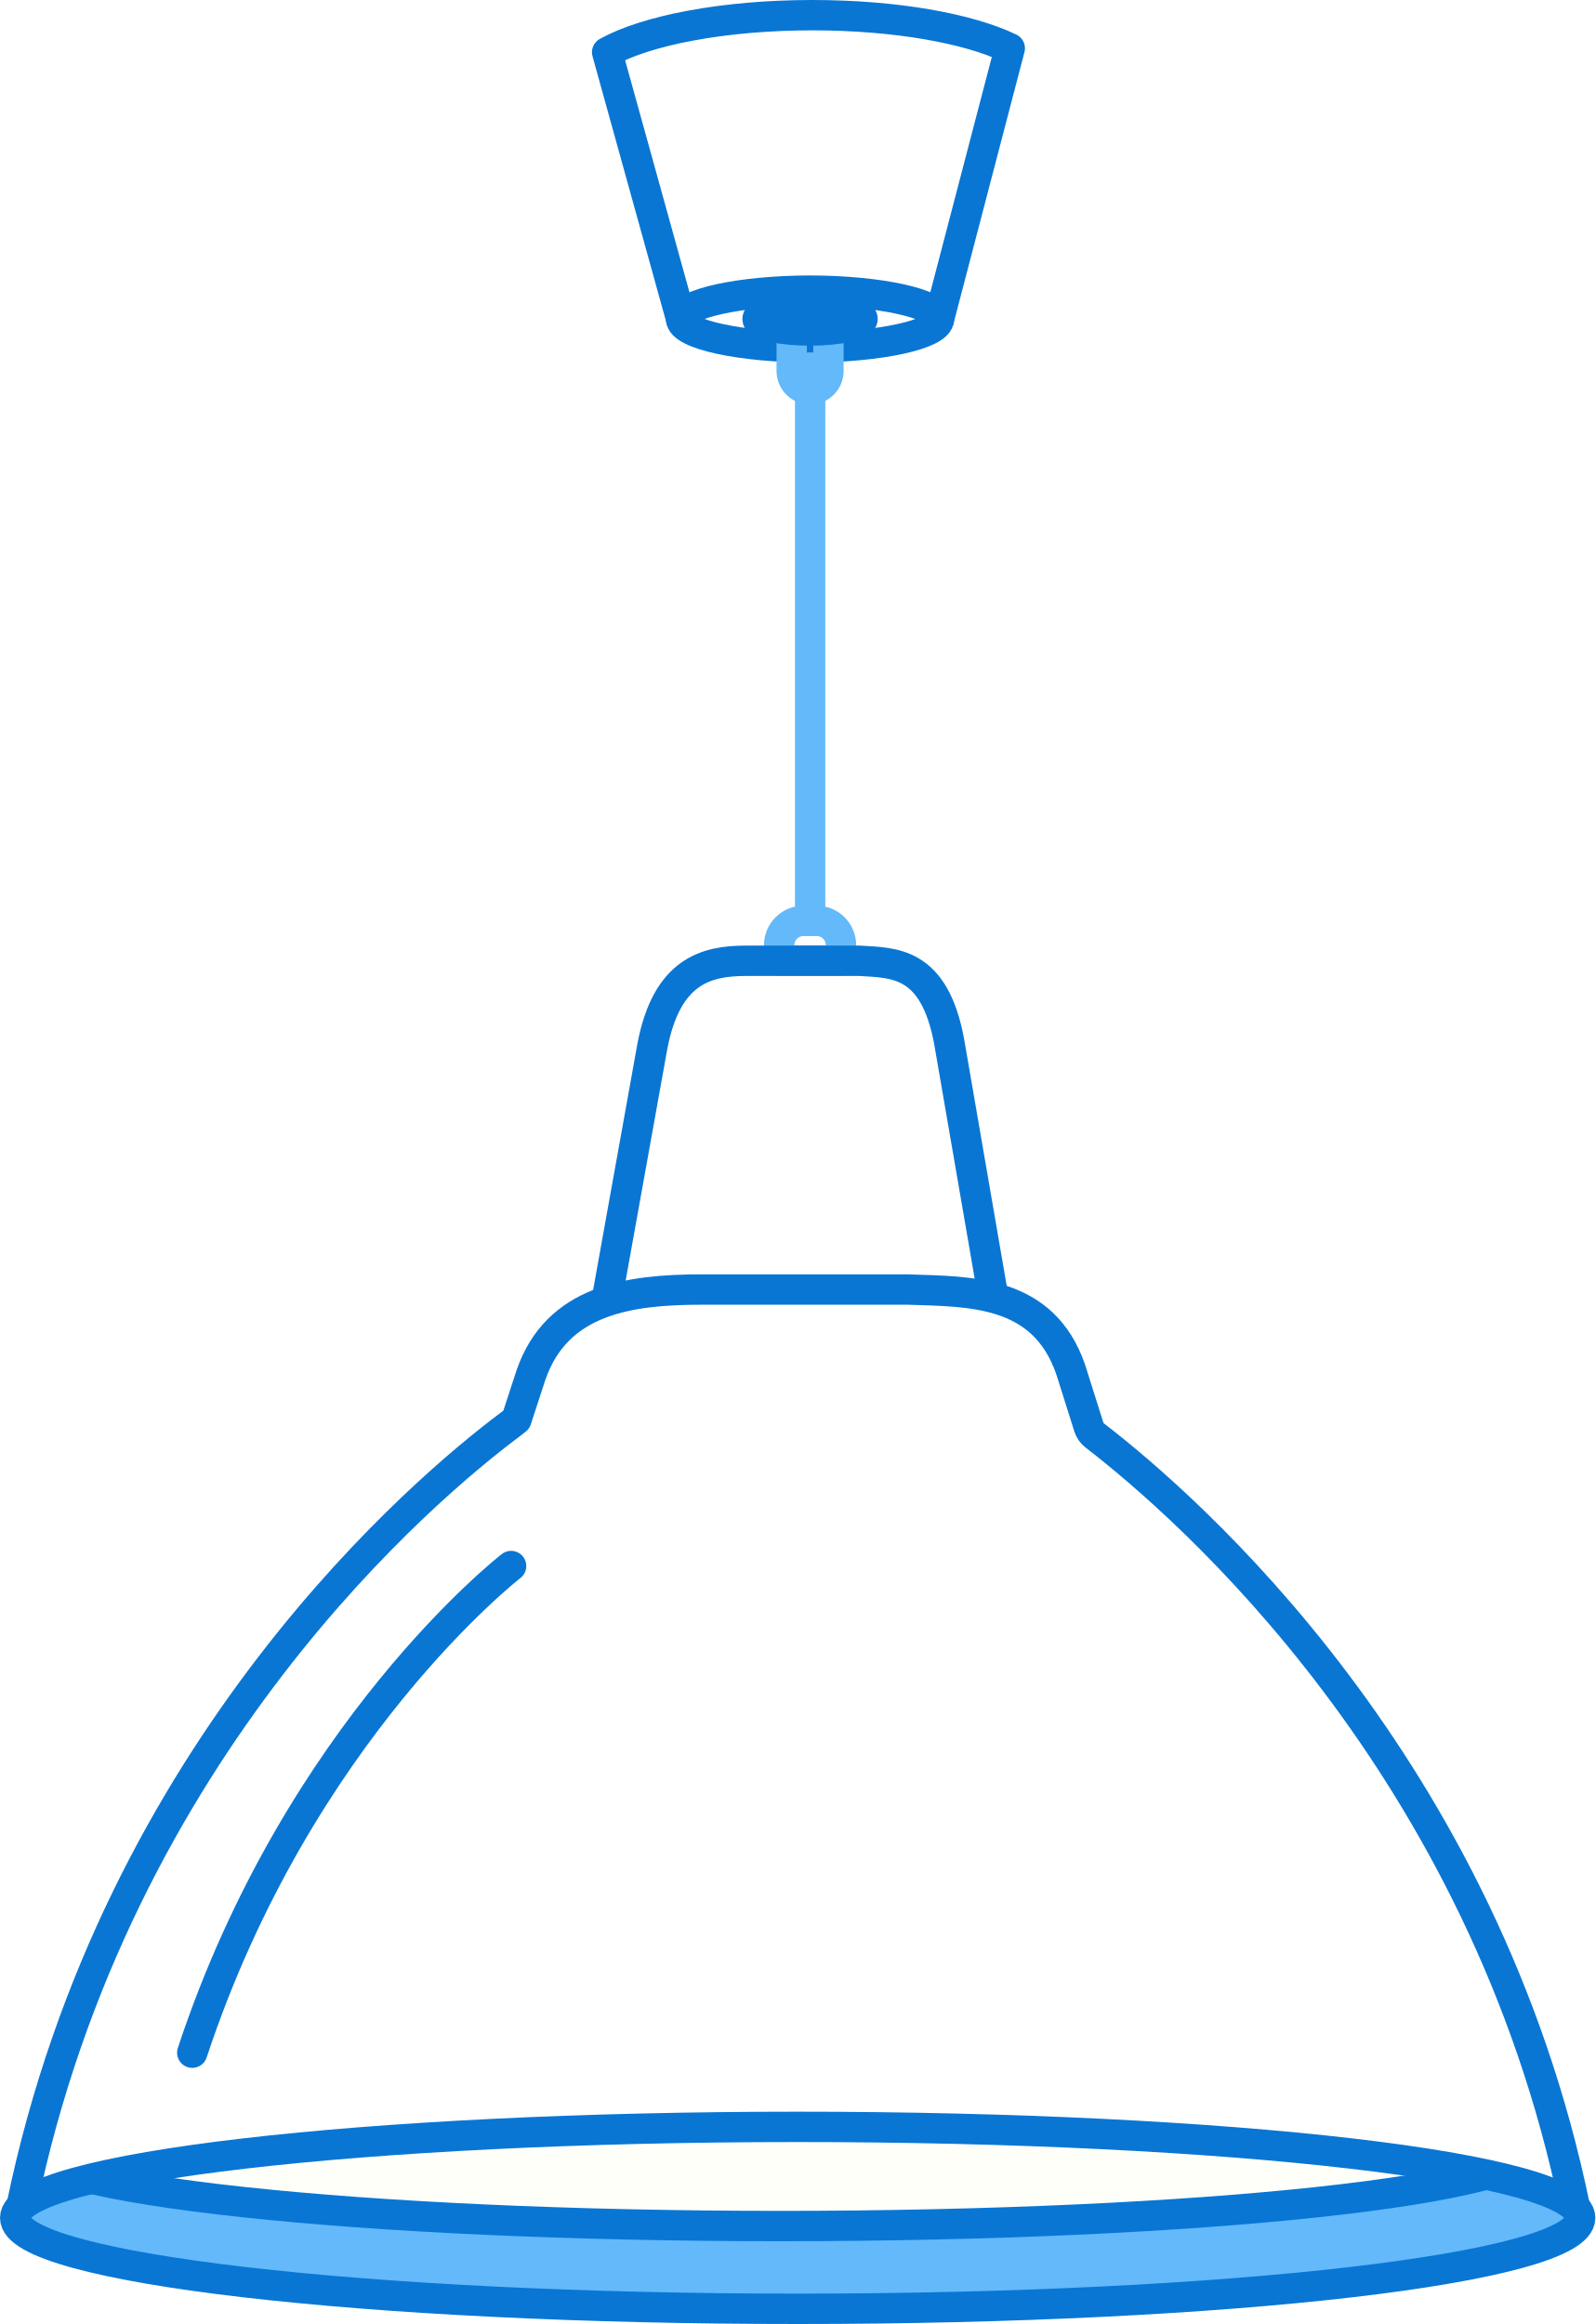
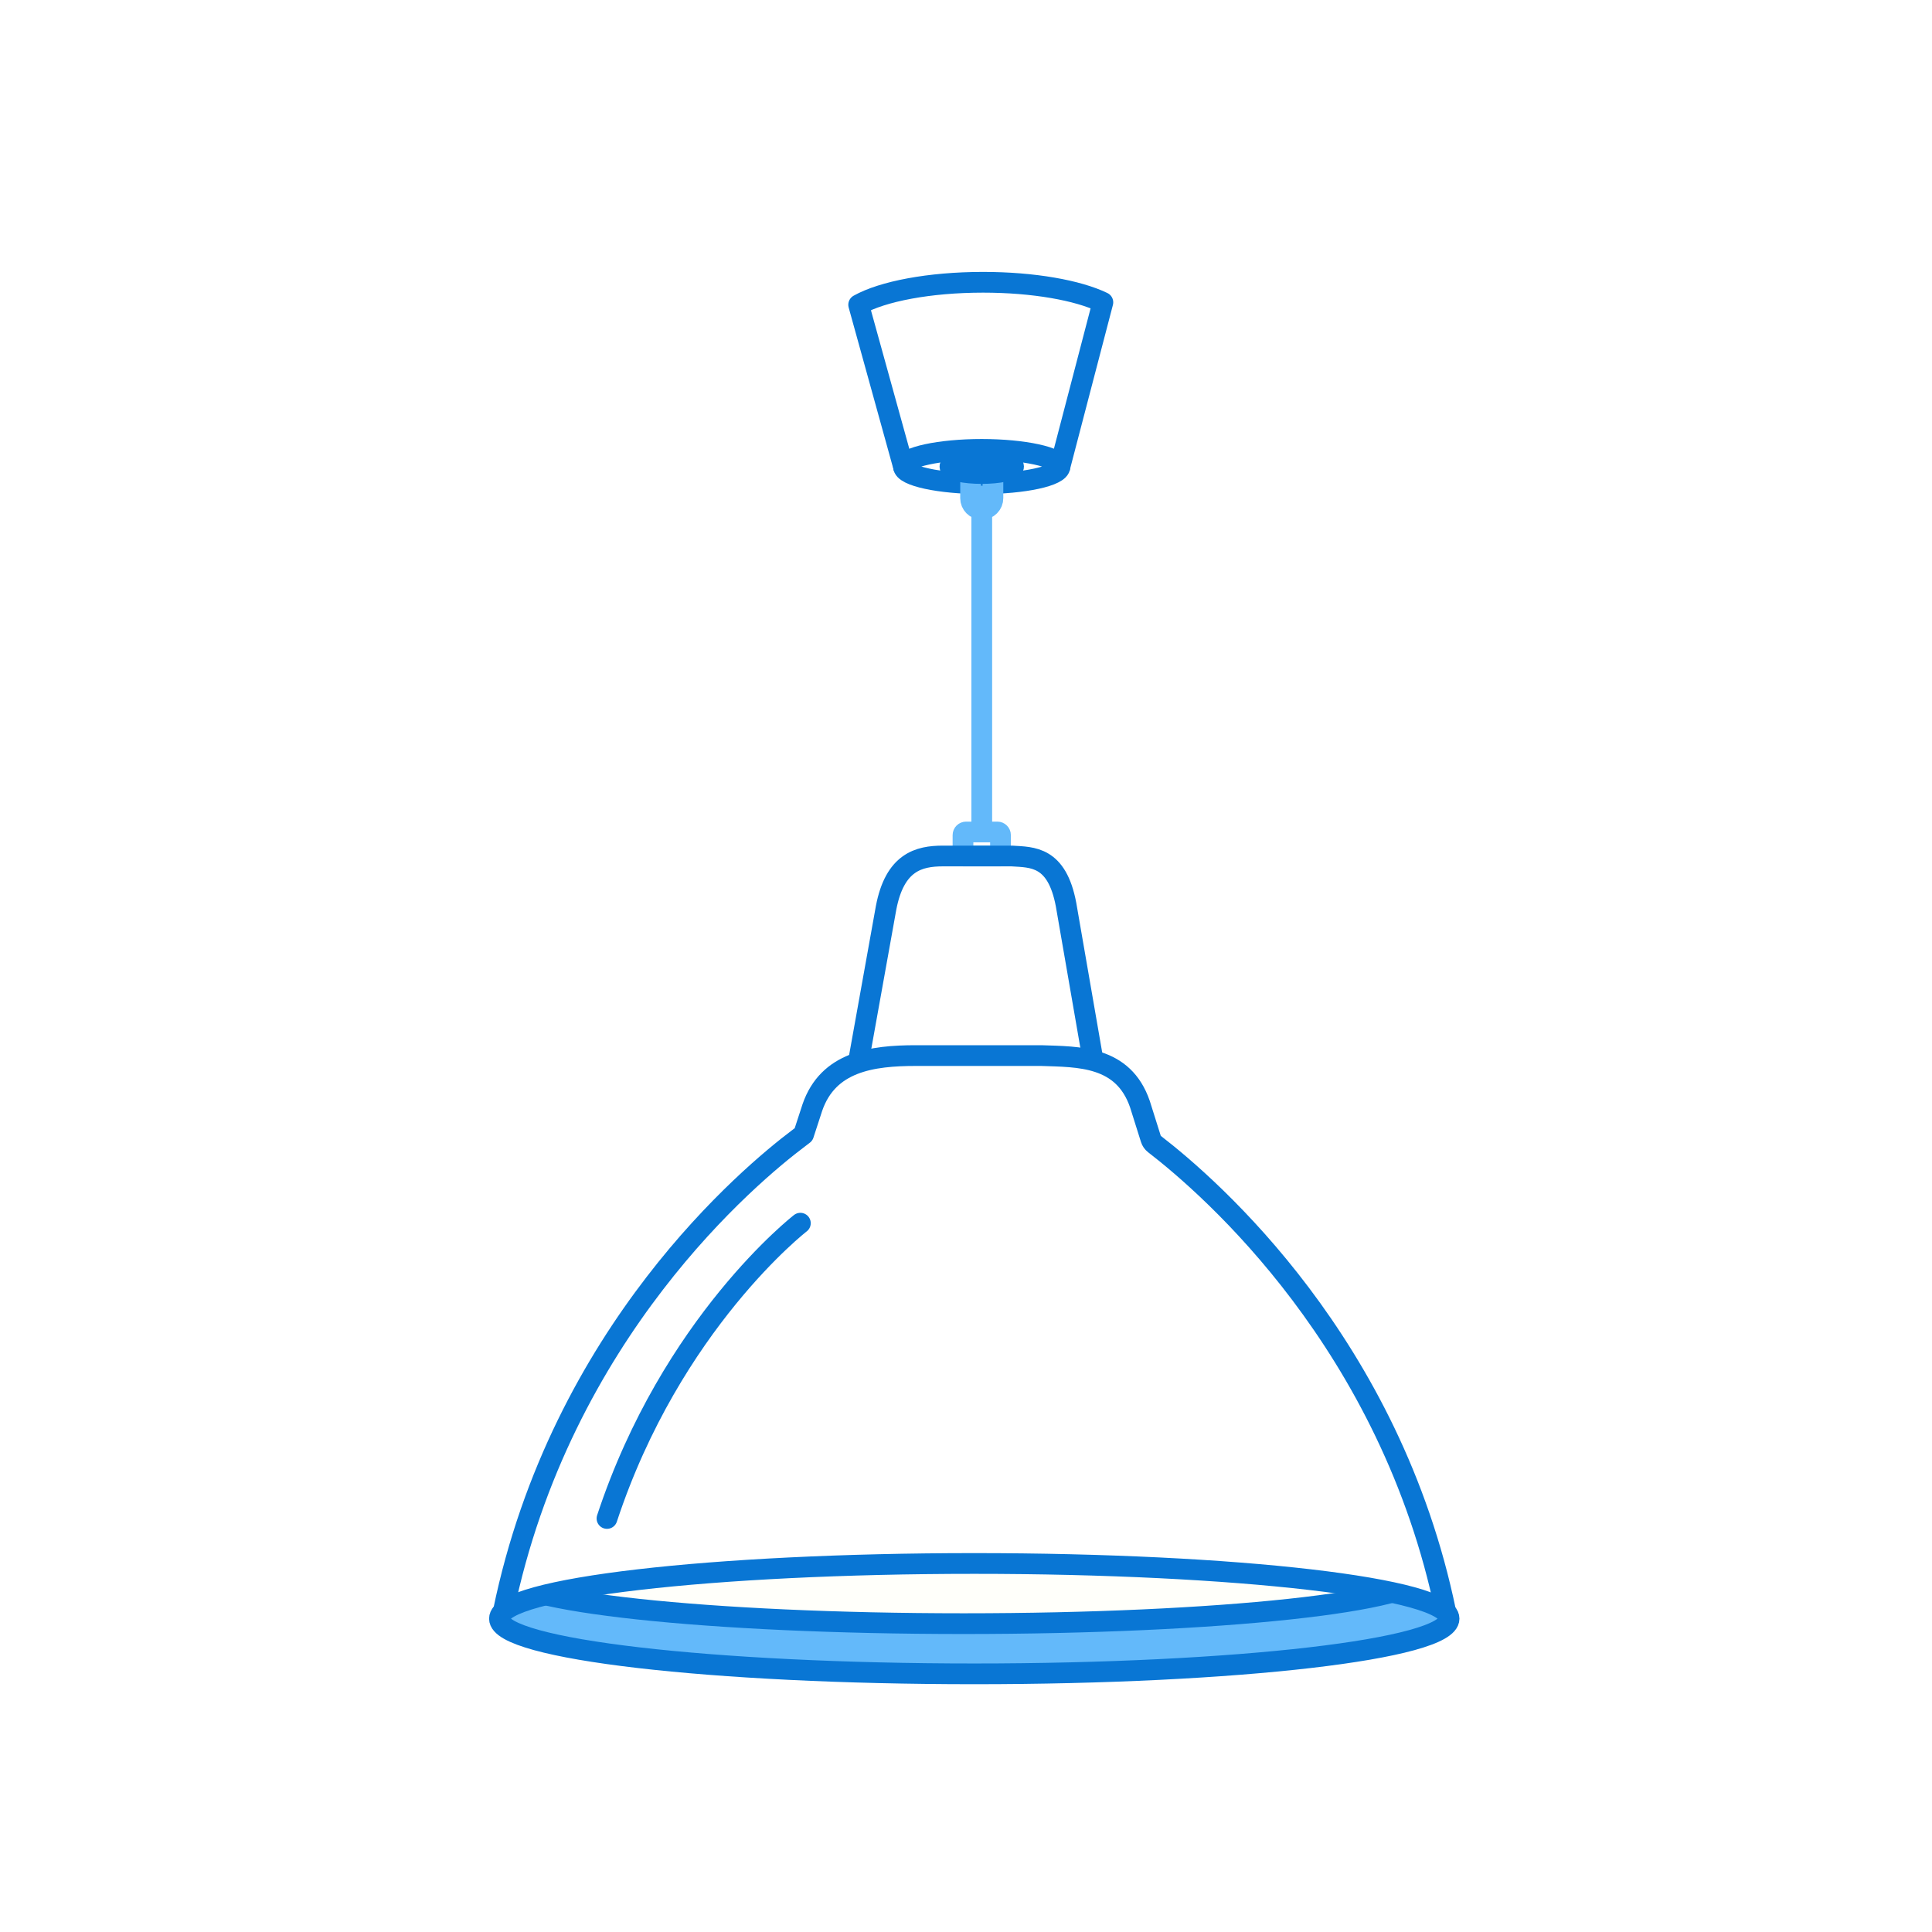
- <svg xmlns="http://www.w3.org/2000/svg" viewBox="0 0 157.67 229.65">
+ <svg xmlns="http://www.w3.org/2000/svg" viewBox="0 0 1490.83 1490.83">
  <defs>
-     <style>.cls-1,.cls-4{fill:#63b9fa;}.cls-1,.cls-2,.cls-6,.cls-7{stroke:#0976d4;}.cls-1,.cls-2,.cls-3,.cls-6,.cls-7{stroke-linejoin:round;stroke-width:3px;}.cls-2,.cls-3,.cls-7{fill:none;}.cls-3{stroke:#63b9fa;}.cls-3,.cls-7{stroke-linecap:round;}.cls-5{clip-path:url(#clip-path);}.cls-6{fill:#fffffa;}</style>
+     <style>.cls-1,.cls-4{fill:#63b9fa;}.cls-1,.cls-2,.cls-6,.cls-7{stroke:#0976d4;}.cls-1,.cls-2,.cls-3,.cls-6,.cls-7{stroke-linejoin:round;stroke-width:16px;}.cls-2,.cls-3,.cls-7,.cls-8{fill:none;}.cls-3{stroke:#63b9fa;}.cls-3,.cls-7{stroke-linecap:round;}.cls-5{clip-path:url(#clip-path);}.cls-6{fill:#fffffa;}</style>
    <clipPath id="clip-path">
-       <ellipse id="_Ellipse_" data-name="&lt;Ellipse&gt;" class="cls-1" cx="78.83" cy="219.16" rx="77.33" ry="8.99" />
+       <ellipse id="_Ellipse_" data-name="&lt;Ellipse&gt;" class="cls-1" cx="751.79" cy="1249.04" rx="366.39" ry="42.58" />
    </clipPath>
  </defs>
  <g id="Layer_2" data-name="Layer 2">
    <g id="Layer_1-2" data-name="Layer 1">
-       <path class="cls-2" d="M67.4,31.84,60,5.16C63.89,3,71.52,1.5,80.28,1.5c8.23,0,15.44,1.31,19.51,3.27h0L92.72,31.82" />
-       <path class="cls-2" d="M92.79,31.52c0,1.54-6,2.8-12.73,2.8s-12.75-1.26-12.75-2.8,6-2.8,12.75-2.8S92.79,30,92.79,31.52Z" />
-       <path class="cls-3" d="M80.05,38.47h0a1.81,1.81,0,0,1-1.81-1.81V31.52h3.63v5.14A1.81,1.81,0,0,1,80.05,38.47Z" />
-       <path class="cls-2" d="M85.24,31.52c0,.63-2.43,1.14-5.19,1.14s-5.19-.51-5.19-1.14,2.43-1.14,5.19-1.14S85.24,30.89,85.24,31.52Z" />
-       <path class="cls-3" d="M79.4,91h1.31a2.4,2.4,0,0,1,2.4,2.4v1.51a0,0,0,0,1,0,0H77a0,0,0,0,1,0,0V93.44A2.4,2.4,0,0,1,79.4,91Z" />
-       <path class="cls-2" d="M98.08,128.24h.09l-4.38-25.37c-1.49-7.93-5.5-7.71-8.83-7.93H73.74c-3.95,0-7.85,1-9.27,8.45L60,128.24h1.21" />
-       <ellipse id="_Ellipse_2" data-name="&lt;Ellipse&gt;" class="cls-4" cx="78.83" cy="219.16" rx="77.33" ry="8.99" />
+       <path class="cls-2" d="M697.59,361.56l-35-126.39c18.4-10.32,54.52-17.35,96-17.35,39,0,73.16,6.2,92.44,15.49h0L817.55,361.48" />
+       <path class="cls-2" d="M817.92,360c0,7.32-28.22,13.25-60.34,13.25s-60.41-5.93-60.41-13.25,28.29-13.24,60.41-13.24S817.92,352.73,817.92,360Z" />
+       <path class="cls-3" d="M757.55,393h0a8.59,8.59,0,0,1-8.6-8.59L749,360h17.19l0,24.35A8.59,8.59,0,0,1,757.55,393Z" />
+       <path class="cls-2" d="M782.12,360c0,3-11.49,5.39-24.56,5.39S733,363,733,360s11.52-5.39,24.59-5.39S782.12,357.07,782.12,360Z" />
+       <path class="cls-3" d="M745.49,642h24.14a2.4,2.4,0,0,1,2.4,2.4v16.11a0,0,0,0,1,0,0H743.09a0,0,0,0,1,0,0V644.42A2.4,2.4,0,0,1,745.49,642Z" />
+       <path class="cls-2" d="M843,818.27h.46L822.63,698.09c-7.06-37.56-26-36.55-41.83-37.56H727.63c-18.7,0-37.16,4.77-43.88,40L662.6,818.27h5.72" />
+       <ellipse id="_Ellipse_2" data-name="&lt;Ellipse&gt;" class="cls-4" cx="751.79" cy="1249.04" rx="366.39" ry="42.58" />
      <g class="cls-5">
-         <ellipse class="cls-6" cx="77.13" cy="211.91" rx="75" ry="8.06" />
+         <ellipse class="cls-6" cx="743.7" cy="1214.68" rx="355.32" ry="38.21" />
      </g>
-       <ellipse id="_Ellipse_3" data-name="&lt;Ellipse&gt;" class="cls-2" cx="78.83" cy="219.16" rx="77.33" ry="8.99" />
-       <path class="cls-2" d="M2.13,218c9.4-45.6,40.34-71.26,48.1-77.09l.8-.62h0l1.44-4.41c2.57-7.44,9.68-8.45,16.86-8.45H89.75c6.07.21,13.36,0,16.07,7.93L107.6,141a1.75,1.75,0,0,0,.59.85c9.23,7.11,38.45,32.6,47.45,76.25" />
-       <line class="cls-3" x1="80.06" y1="36.32" x2="80.06" y2="90.2" />
-       <path class="cls-7" d="M50.51,154.75S29.52,171,19,202.84" />
+       <ellipse id="_Ellipse_3" data-name="&lt;Ellipse&gt;" class="cls-2" cx="751.79" cy="1249.04" rx="366.39" ry="42.58" />
+       <path class="cls-2" d="M388.38,1243.59c44.52-216,191.11-337.63,227.87-365.26l3.82-2.92v0l6.81-20.87c12.19-35.26,45.84-40,79.88-40H803.5c28.75,1,63.32,0,76.15,37.55l8.42,26.74a8.14,8.14,0,0,0,2.79,4c43.74,33.7,182.19,154.45,224.81,361.23" />
+       <line class="cls-3" x1="757.58" y1="382.8" x2="757.58" y2="638.04" />
+       <path class="cls-7" d="M617.61,943.87s-99.49,77-149.23,227.86" />
+       <rect class="cls-8" width="1490.83" height="1490.83" />
    </g>
  </g>
</svg>
